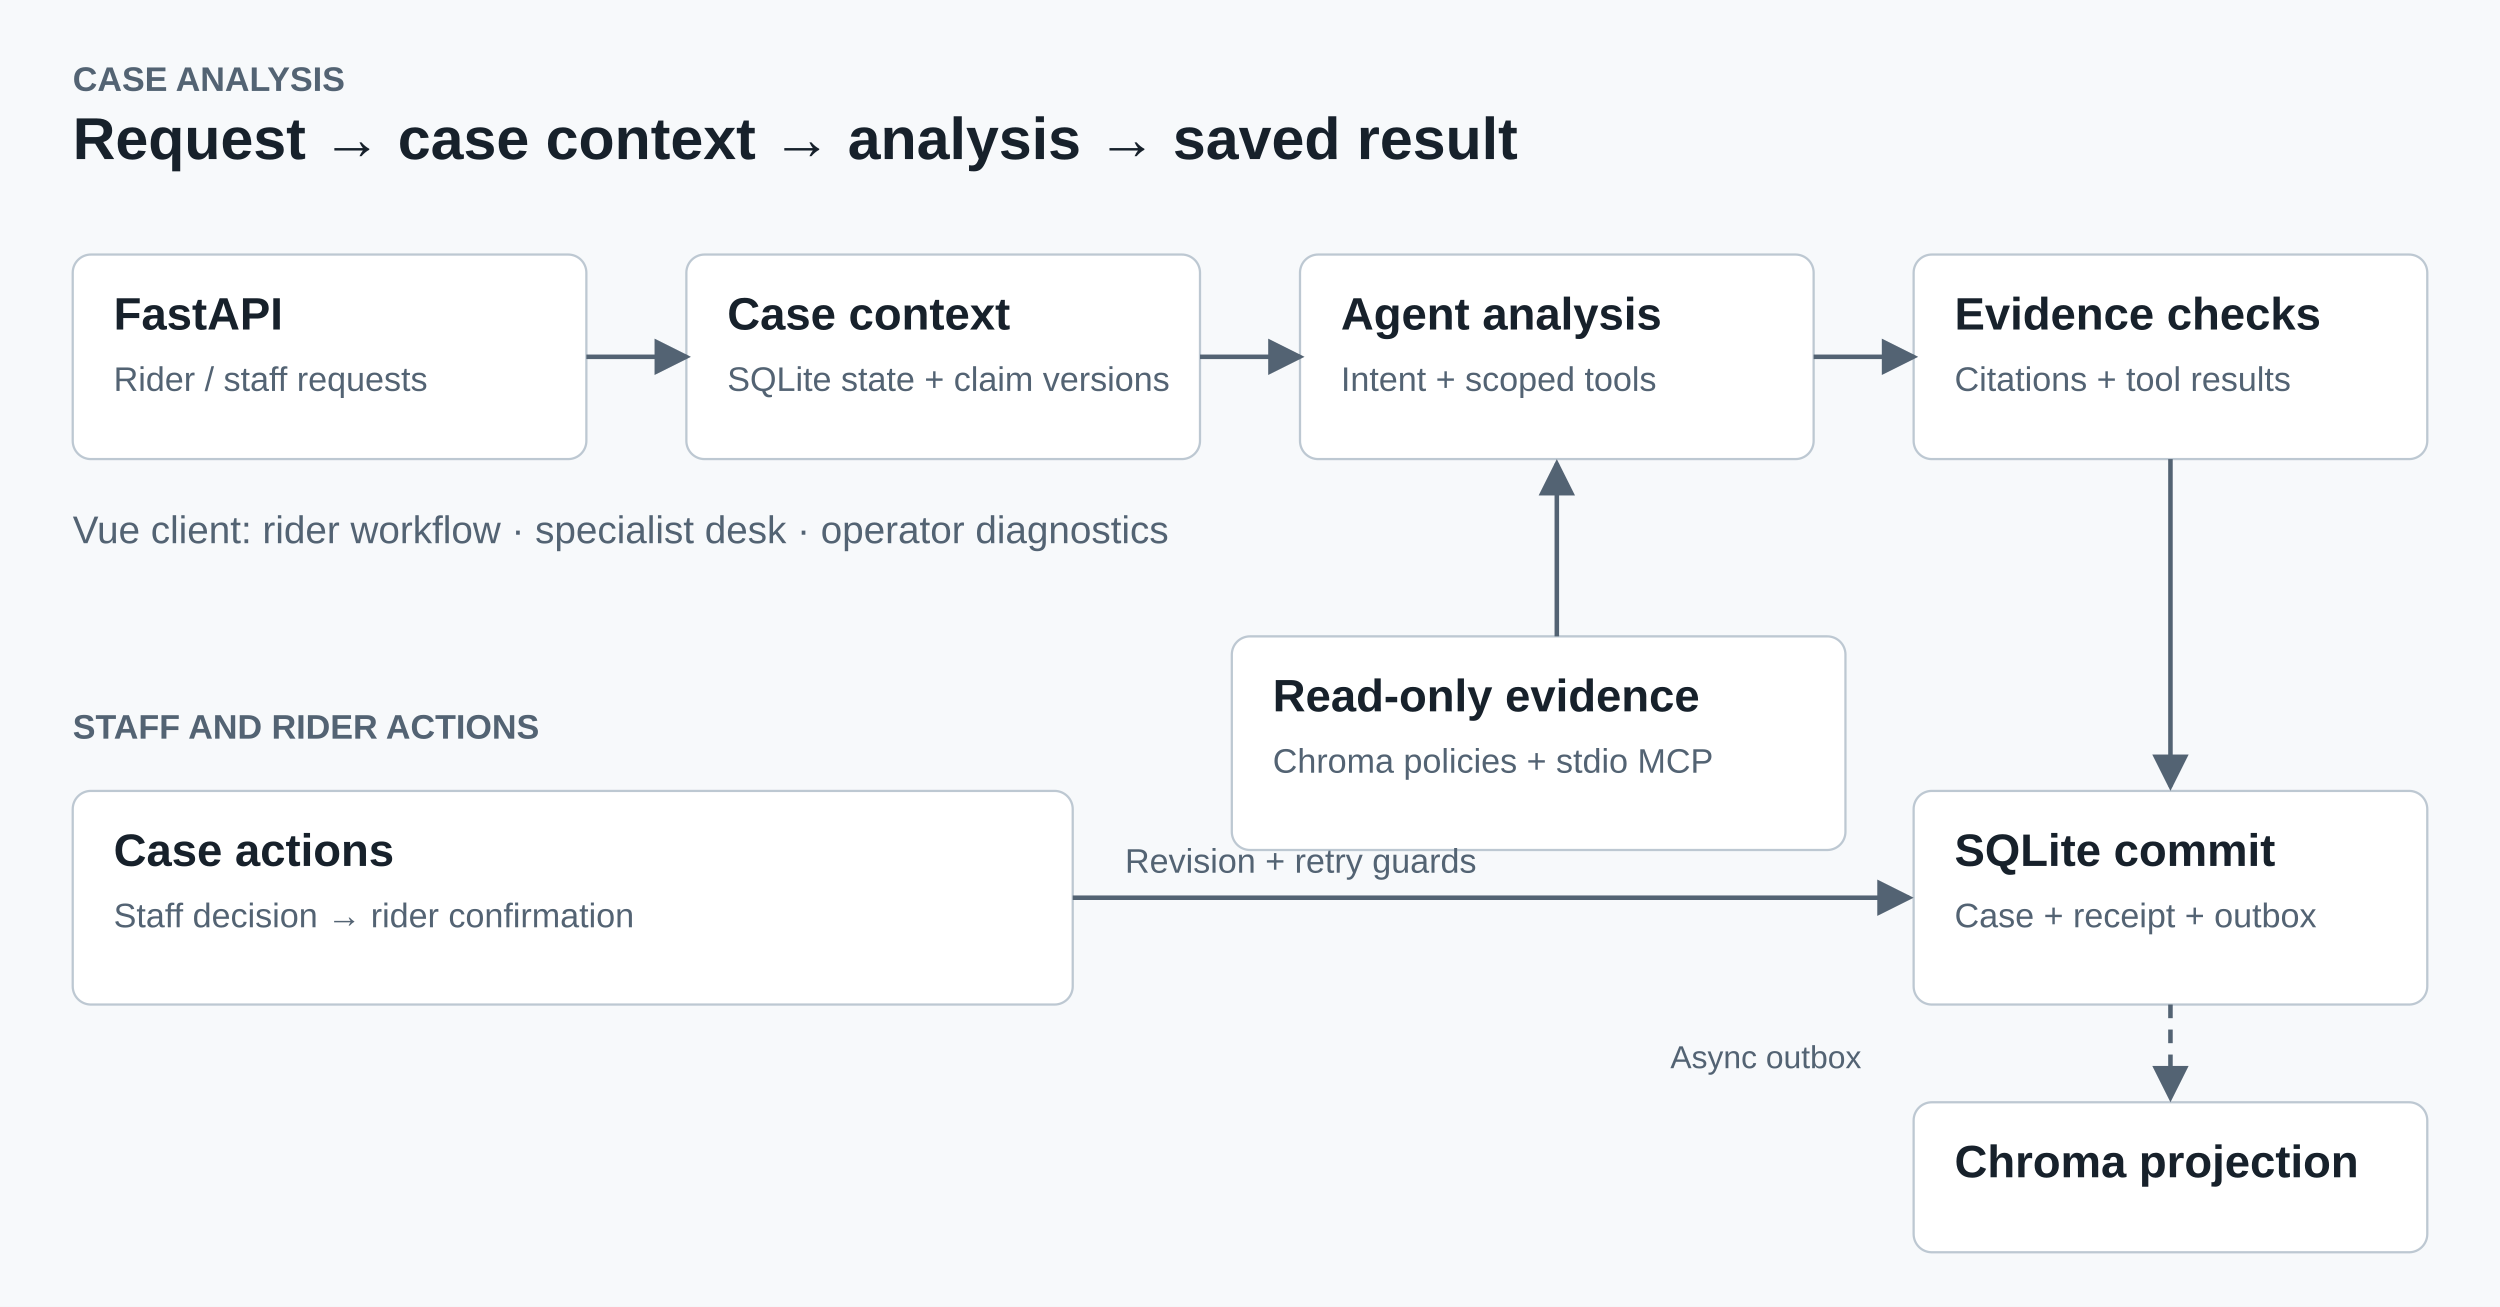
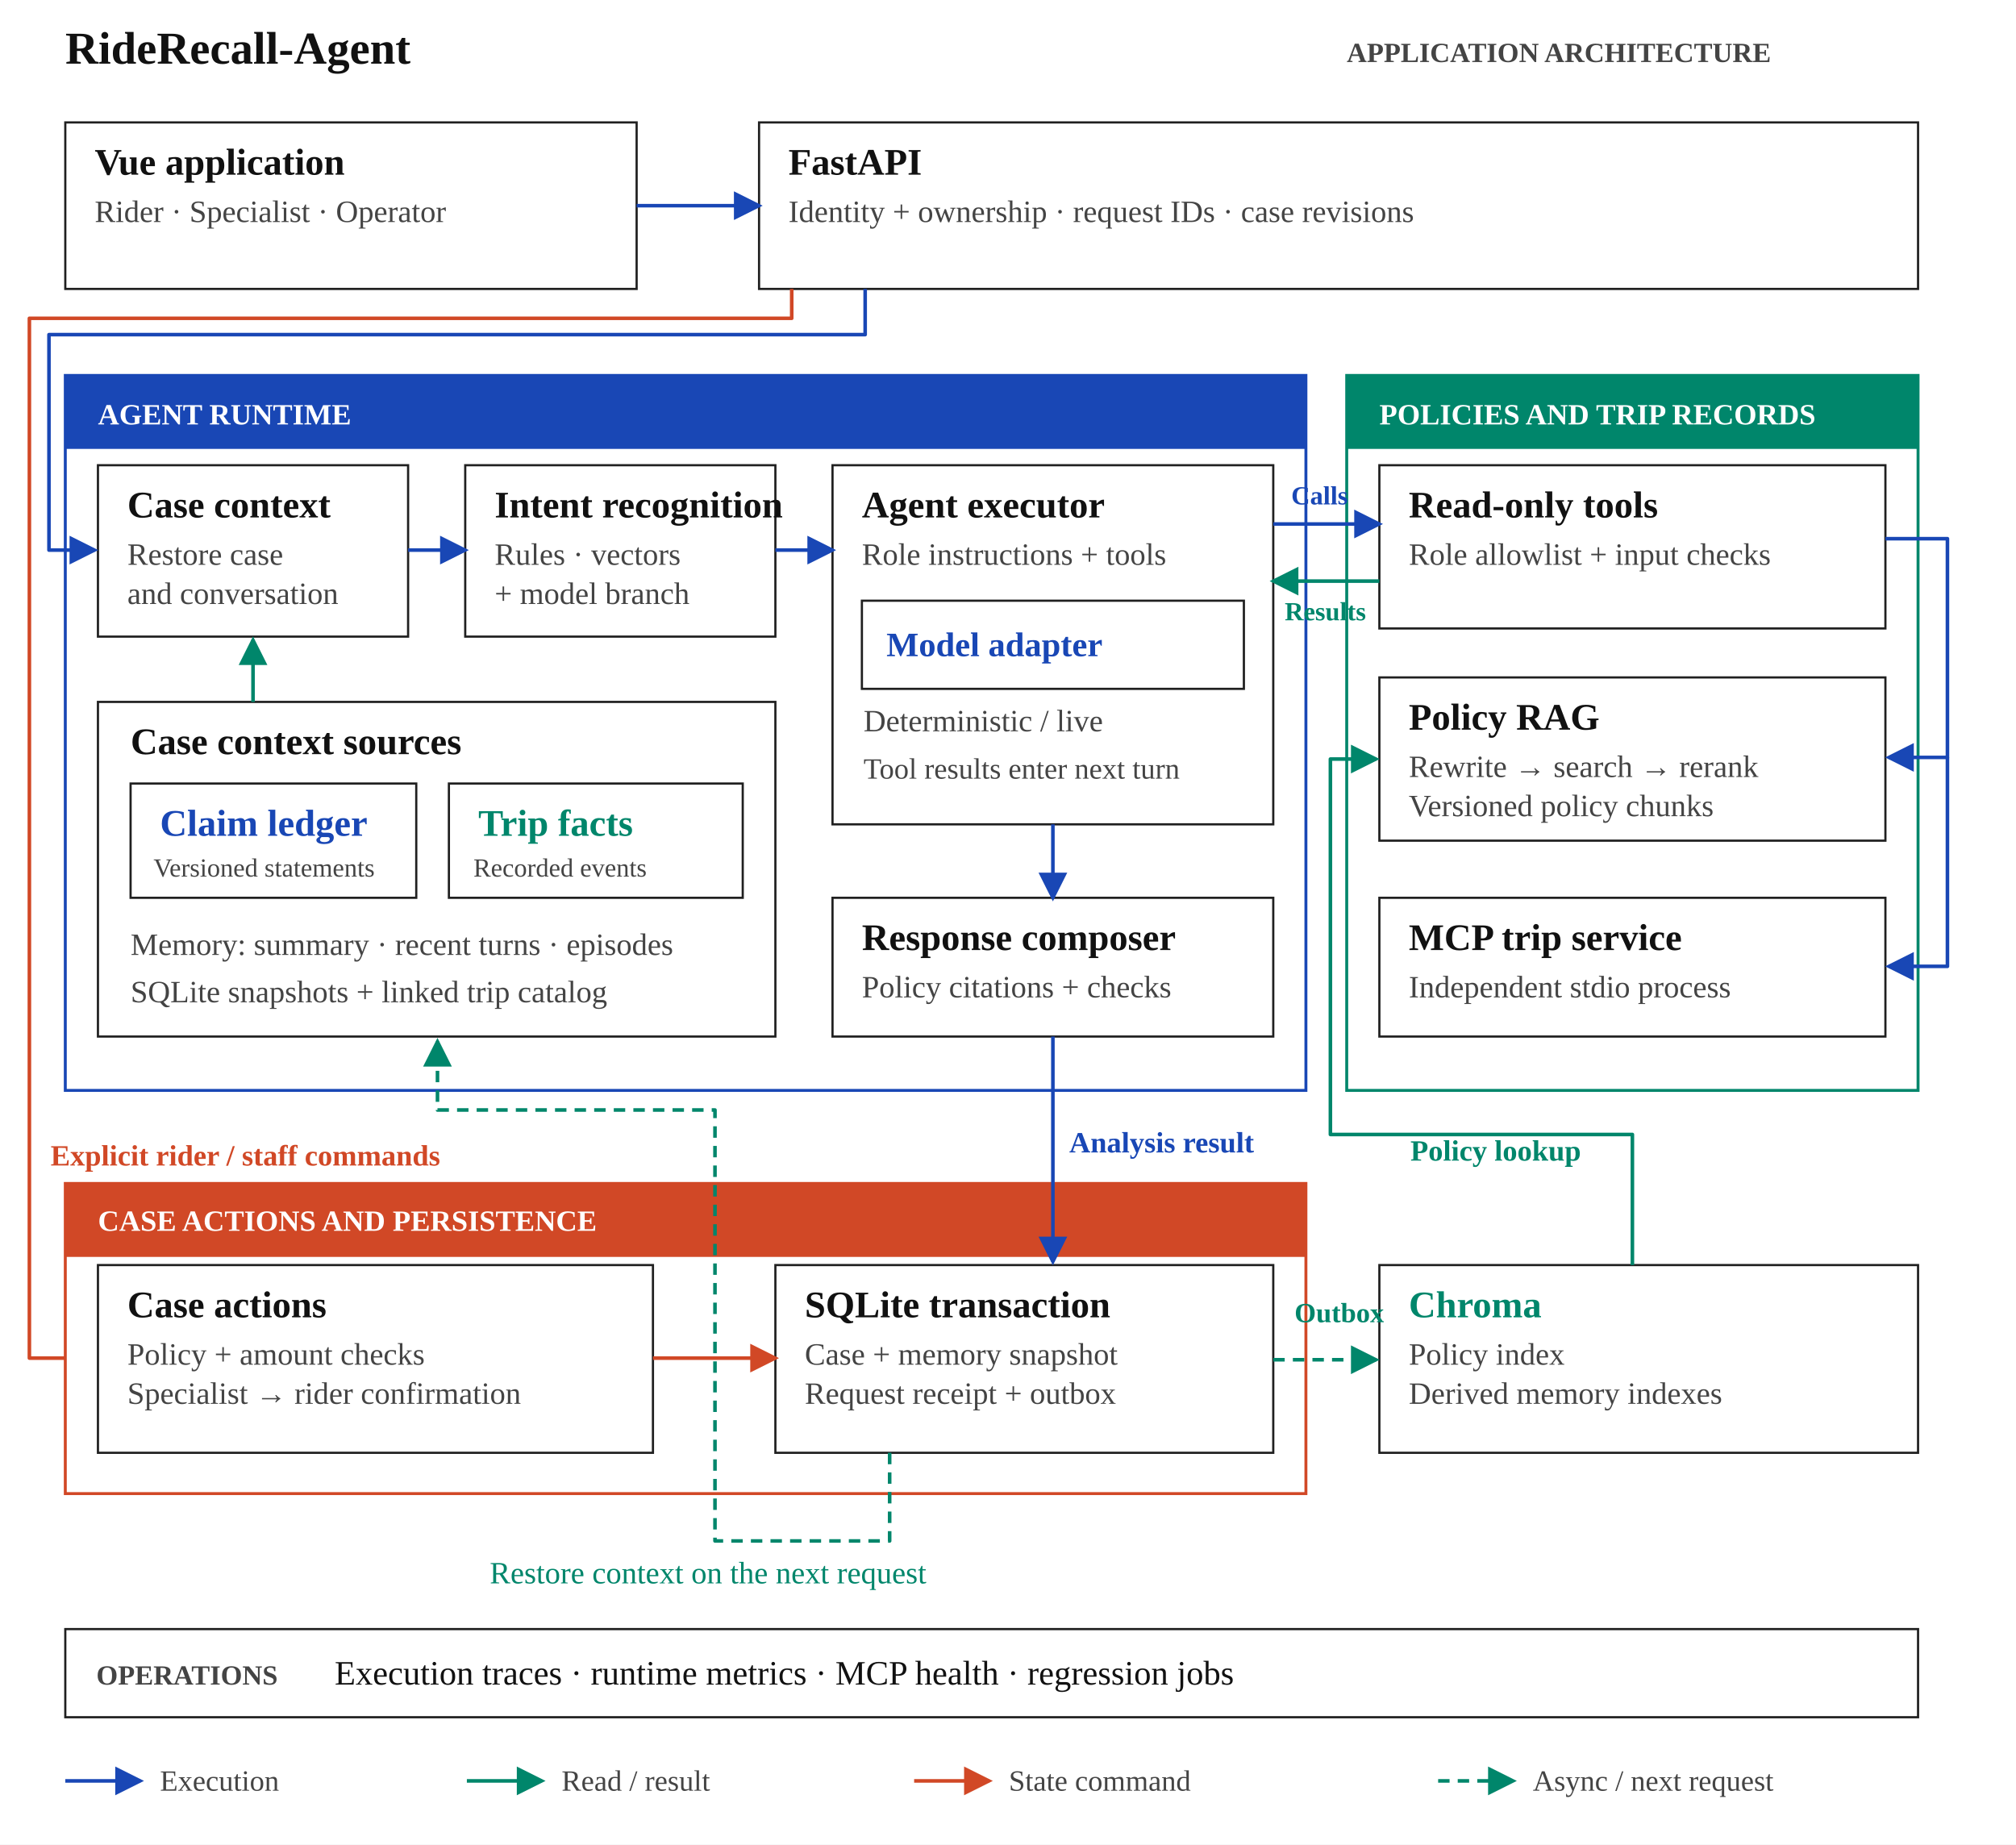
- <svg xmlns="http://www.w3.org/2000/svg" width="1100" height="575" viewBox="0 0 1100 575" role="img" aria-labelledby="title desc">
+ <svg xmlns="http://www.w3.org/2000/svg" width="1235" height="1130" viewBox="0 0 1235 1130" role="img" aria-labelledby="title desc">
  <defs>
-     <marker id="arrow" markerWidth="8" markerHeight="8" refX="7" refY="4" orient="auto">
-       <path d="M0 0 L8 4 L0 8" fill="#536373" />
+     <marker id="blue" markerWidth="8" markerHeight="8" refX="7" refY="4" orient="auto">
+       <path d="M0 0 L8 4 L0 8" fill="#1947b5" />
+     </marker>
+     <marker id="teal" markerWidth="8" markerHeight="8" refX="7" refY="4" orient="auto">
+       <path d="M0 0 L8 4 L0 8" fill="#00866b" />
+     </marker>
+     <marker id="amber" markerWidth="8" markerHeight="8" refX="7" refY="4" orient="auto">
+       <path d="M0 0 L8 4 L0 8" fill="#d14826" />
    </marker>
  </defs>
-   <rect width="1100" height="575" fill="#f7f9fb" />
-   <g font-family="Arial, Helvetica, sans-serif">
-     <text x="32" y="40" font-size="15" font-weight="700" fill="#536373" text-anchor="start">CASE ANALYSIS</text>
-     <text x="32" y="70" font-size="26" font-weight="600" fill="#17212b" text-anchor="start">Request → case context → analysis → saved result</text>
-     <rect x="32" y="112" width="226" height="90" rx="8" fill="white" stroke="#bdc8d2" />
-     <text x="50" y="145" font-size="20" font-weight="600" fill="#17212b" text-anchor="start">FastAPI</text>
-     <text x="50" y="172" font-size="15" font-weight="400" fill="#536373" text-anchor="start">Rider / staff requests</text>
-     <rect x="302" y="112" width="226" height="90" rx="8" fill="white" stroke="#bdc8d2" />
-     <text x="320" y="145" font-size="20" font-weight="600" fill="#17212b" text-anchor="start">Case context</text>
-     <text x="320" y="172" font-size="15" font-weight="400" fill="#536373" text-anchor="start">SQLite state + claim versions</text>
-     <rect x="572" y="112" width="226" height="90" rx="8" fill="white" stroke="#bdc8d2" />
-     <text x="590" y="145" font-size="20" font-weight="600" fill="#17212b" text-anchor="start">Agent analysis</text>
-     <text x="590" y="172" font-size="15" font-weight="400" fill="#536373" text-anchor="start">Intent + scoped tools</text>
-     <rect x="842" y="112" width="226" height="90" rx="8" fill="white" stroke="#bdc8d2" />
-     <text x="860" y="145" font-size="20" font-weight="600" fill="#17212b" text-anchor="start">Evidence checks</text>
-     <text x="860" y="172" font-size="15" font-weight="400" fill="#536373" text-anchor="start">Citations + tool results</text>
-     <path d="M258 157 H302" fill="none" stroke="#536373" stroke-width="2" marker-end="url(#arrow)" />
-     <path d="M528 157 H572" fill="none" stroke="#536373" stroke-width="2" marker-end="url(#arrow)" />
-     <path d="M798 157 H842" fill="none" stroke="#536373" stroke-width="2" marker-end="url(#arrow)" />
-     <text x="32" y="239" font-size="17" font-weight="400" fill="#536373" text-anchor="start">Vue client: rider workflow · specialist desk · operator diagnostics</text>
-     <rect x="542" y="280" width="270" height="94" rx="8" fill="white" stroke="#bdc8d2" />
-     <text x="560" y="313" font-size="20" font-weight="600" fill="#17212b" text-anchor="start">Read-only evidence</text>
-     <text x="560" y="340" font-size="15" font-weight="400" fill="#536373" text-anchor="start">Chroma policies + stdio MCP</text>
-     <path d="M685 280 V204" fill="none" stroke="#536373" stroke-width="2" marker-end="url(#arrow)" />
-     <text x="32" y="325" font-size="15" font-weight="700" fill="#536373" text-anchor="start">STAFF AND RIDER ACTIONS</text>
-     <rect x="32" y="348" width="440" height="94" rx="8" fill="white" stroke="#bdc8d2" />
-     <text x="50" y="381" font-size="20" font-weight="600" fill="#17212b" text-anchor="start">Case actions</text>
-     <text x="50" y="408" font-size="15" font-weight="400" fill="#536373" text-anchor="start">Staff decision → rider confirmation</text>
-     <rect x="842" y="348" width="226" height="94" rx="8" fill="white" stroke="#bdc8d2" />
-     <text x="860" y="381" font-size="20" font-weight="600" fill="#17212b" text-anchor="start">SQLite commit</text>
-     <text x="860" y="408" font-size="15" font-weight="400" fill="#536373" text-anchor="start">Case + receipt + outbox</text>
-     <path d="M955 202 V346" fill="none" stroke="#536373" stroke-width="2" marker-end="url(#arrow)" />
-     <path d="M472 395 H840" fill="none" stroke="#536373" stroke-width="2" marker-end="url(#arrow)" />
-     <text x="495" y="384" font-size="15" font-weight="400" fill="#536373" text-anchor="start">Revision + retry guards</text>
-     <rect x="842" y="485" width="226" height="66" rx="8" fill="white" stroke="#bdc8d2" />
-     <text x="860" y="518" font-size="20" font-weight="600" fill="#17212b" text-anchor="start">Chroma projection</text>
-     <text x="860" y="545" font-size="15" font-weight="400" fill="#536373" text-anchor="start" />
-     <path d="M955 442 V483" fill="none" stroke="#536373" stroke-width="2" marker-end="url(#arrow)" stroke-dasharray="6 5" />
-     <text x="819" y="470" font-size="14" font-weight="400" fill="#536373" text-anchor="end">Async outbox</text>
+   <rect width="1235" height="1130" fill="#ffffff" rx="0" />
+   <g font-family="'Times New Roman', Times, serif">
+     <text x="40" y="39" font-size="28" font-weight="700" fill="#111111">RideRecall-Agent</text>
+     <text x="825" y="38" font-size="17" font-weight="600" fill="#444444">APPLICATION ARCHITECTURE</text>
+     <rect x="40" y="75" width="350" height="102" rx="0" fill="#ffffff" stroke="#202020" stroke-width="1.35" />
+     <text x="58" y="107" font-size="23" font-weight="600" fill="#111111">Vue application</text>
+     <text x="58" y="136" font-size="19" font-weight="400" fill="#444444">Rider · Specialist · Operator</text>
+     <rect x="465" y="75" width="710" height="102" rx="0" fill="#ffffff" stroke="#202020" stroke-width="1.35" />
+     <text x="483" y="107" font-size="23" font-weight="600" fill="#111111">FastAPI</text>
+     <text x="483" y="136" font-size="19" font-weight="400" fill="#444444">Identity + ownership · request IDs · case revisions</text>
+     <path d="M390 126 H465" fill="none" stroke="#1947b5" stroke-width="2.2" stroke-linejoin="round" marker-end="url(#blue)" />
+     <rect x="40" y="230" width="760" height="438" rx="0" fill="#ffffff" stroke="#1947b5" stroke-width="1.8" />
+     <rect x="40" y="230" width="760" height="45" fill="#1947b5" />
+     <text x="60" y="260" font-size="18" font-weight="700" fill="#ffffff">AGENT RUNTIME</text>
+     <rect x="825" y="230" width="350" height="438" rx="0" fill="#ffffff" stroke="#00866b" stroke-width="1.8" />
+     <rect x="825" y="230" width="350" height="45" fill="#00866b" />
+     <text x="845" y="260" font-size="18" font-weight="700" fill="#ffffff">POLICIES AND TRIP RECORDS</text>
+     <rect x="60" y="285" width="190" height="105" rx="0" fill="#ffffff" stroke="#202020" stroke-width="1.35" />
+     <text x="78" y="317" font-size="23" font-weight="600" fill="#111111">Case context</text>
+     <text x="78" y="346" font-size="19" font-weight="400" fill="#444444">Restore case</text>
+     <text x="78" y="370" font-size="19" font-weight="400" fill="#444444">and conversation</text>
+     <rect x="285" y="285" width="190" height="105" rx="0" fill="#ffffff" stroke="#202020" stroke-width="1.35" />
+     <text x="303" y="317" font-size="23" font-weight="600" fill="#111111">Intent recognition</text>
+     <text x="303" y="346" font-size="19" font-weight="400" fill="#444444">Rules · vectors</text>
+     <text x="303" y="370" font-size="19" font-weight="400" fill="#444444">+ model branch</text>
+     <rect x="510" y="285" width="270" height="220" rx="0" fill="#ffffff" stroke="#202020" stroke-width="1.35" />
+     <text x="528" y="317" font-size="23" font-weight="600" fill="#111111">Agent executor</text>
+     <text x="528" y="346" font-size="19" font-weight="400" fill="#444444">Role instructions + tools</text>
+     <rect x="528" y="368" width="234" height="54" rx="0" fill="#ffffff" stroke="#202020" stroke-width="1.35" />
+     <text x="543" y="402" font-size="21" font-weight="600" fill="#1947b5">Model adapter</text>
+     <text x="529" y="448" font-size="19" font-weight="400" fill="#444444">Deterministic / live</text>
+     <text x="529" y="477" font-size="18" font-weight="400" fill="#444444">Tool results enter next turn</text>
+     <path d="M250 337 H285" fill="none" stroke="#1947b5" stroke-width="2.2" stroke-linejoin="round" marker-end="url(#blue)" />
+     <path d="M475 337 H510" fill="none" stroke="#1947b5" stroke-width="2.2" stroke-linejoin="round" marker-end="url(#blue)" />
+     <path d="M530 177 V205 H30 V337 H58" fill="none" stroke="#1947b5" stroke-width="2.2" stroke-linejoin="round" marker-end="url(#blue)" />
+     <path d="M485 177 V195 H18 V832 H60" fill="none" stroke="#d14826" stroke-width="2.2" stroke-linejoin="round" marker-end="url(#amber)" />
+     <text x="31" y="714" font-size="18" font-weight="600" fill="#d14826">Explicit rider / staff commands</text>
+     <rect x="60" y="430" width="415" height="205" rx="0" fill="#ffffff" stroke="#202020" stroke-width="1.35" />
+     <text x="80" y="462" font-size="23" font-weight="600" fill="#111111">Case context sources</text>
+     <rect x="80" y="480" width="175" height="70" rx="0" fill="#ffffff" stroke="#202020" stroke-width="1.35" />
+     <text x="98" y="512" font-size="23" font-weight="600" fill="#1947b5">Claim ledger</text>
+     <text x="94" y="537" font-size="16" font-weight="400" fill="#444444">Versioned statements</text>
+     <rect x="275" y="480" width="180" height="70" rx="0" fill="#ffffff" stroke="#202020" stroke-width="1.35" />
+     <text x="293" y="512" font-size="23" font-weight="600" fill="#00866b">Trip facts</text>
+     <text x="290" y="537" font-size="16" font-weight="400" fill="#444444">Recorded events</text>
+     <text x="80" y="585" font-size="19" font-weight="400" fill="#444444">Memory: summary · recent turns · episodes</text>
+     <text x="80" y="614" font-size="19" font-weight="400" fill="#444444">SQLite snapshots + linked trip catalog</text>
+     <path d="M155 430 V392" fill="none" stroke="#00866b" stroke-width="2.2" stroke-linejoin="round" marker-end="url(#teal)" />
+     <rect x="510" y="550" width="270" height="85" rx="0" fill="#ffffff" stroke="#202020" stroke-width="1.35" />
+     <text x="528" y="582" font-size="23" font-weight="600" fill="#111111">Response composer</text>
+     <text x="528" y="611" font-size="19" font-weight="400" fill="#444444">Policy citations + checks</text>
+     <path d="M645 505 V550" fill="none" stroke="#1947b5" stroke-width="2.2" stroke-linejoin="round" marker-end="url(#blue)" />
+     <rect x="845" y="285" width="310" height="100" rx="0" fill="#ffffff" stroke="#202020" stroke-width="1.35" />
+     <text x="863" y="317" font-size="23" font-weight="600" fill="#111111">Read-only tools</text>
+     <text x="863" y="346" font-size="19" font-weight="400" fill="#444444">Role allowlist + input checks</text>
+     <path d="M780 321 H845" fill="none" stroke="#1947b5" stroke-width="2.2" stroke-linejoin="round" marker-end="url(#blue)" />
+     <text x="791" y="309" font-size="16" font-weight="600" fill="#1947b5">Calls</text>
+     <path d="M845 356 H780" fill="none" stroke="#00866b" stroke-width="2.2" stroke-linejoin="round" marker-end="url(#teal)" />
+     <text x="787" y="380" font-size="16" font-weight="600" fill="#00866b">Results</text>
+     <rect x="845" y="415" width="310" height="100" rx="0" fill="#ffffff" stroke="#202020" stroke-width="1.35" />
+     <text x="863" y="447" font-size="23" font-weight="600" fill="#111111">Policy RAG</text>
+     <text x="863" y="476" font-size="19" font-weight="400" fill="#444444">Rewrite → search → rerank</text>
+     <text x="863" y="500" font-size="19" font-weight="400" fill="#444444">Versioned policy chunks</text>
+     <rect x="845" y="550" width="310" height="85" rx="0" fill="#ffffff" stroke="#202020" stroke-width="1.35" />
+     <text x="863" y="582" font-size="23" font-weight="600" fill="#111111">MCP trip service</text>
+     <text x="863" y="611" font-size="19" font-weight="400" fill="#444444">Independent stdio process</text>
+     <path d="M1155 330 H1193 V464 H1157" fill="none" stroke="#1947b5" stroke-width="2.2" stroke-linejoin="round" marker-end="url(#blue)" />
+     <path d="M1193 464 V592 H1157" fill="none" stroke="#1947b5" stroke-width="2.2" stroke-linejoin="round" marker-end="url(#blue)" />
+     <rect x="40" y="725" width="760" height="190" rx="0" fill="#ffffff" stroke="#d14826" stroke-width="1.8" />
+     <rect x="40" y="725" width="760" height="45" fill="#d14826" />
+     <text x="60" y="754" font-size="18" font-weight="700" fill="#ffffff">CASE ACTIONS AND PERSISTENCE</text>
+     <rect x="60" y="775" width="340" height="115" rx="0" fill="#ffffff" stroke="#202020" stroke-width="1.35" />
+     <text x="78" y="807" font-size="23" font-weight="600" fill="#111111">Case actions</text>
+     <text x="78" y="836" font-size="19" font-weight="400" fill="#444444">Policy + amount checks</text>
+     <text x="78" y="860" font-size="19" font-weight="400" fill="#444444">Specialist → rider confirmation</text>
+     <rect x="475" y="775" width="305" height="115" rx="0" fill="#ffffff" stroke="#202020" stroke-width="1.35" />
+     <text x="493" y="807" font-size="23" font-weight="600" fill="#111111">SQLite transaction</text>
+     <text x="493" y="836" font-size="19" font-weight="400" fill="#444444">Case + memory snapshot</text>
+     <text x="493" y="860" font-size="19" font-weight="400" fill="#444444">Request receipt + outbox</text>
+     <path d="M400 832 H475" fill="none" stroke="#d14826" stroke-width="2.2" stroke-linejoin="round" marker-end="url(#amber)" />
+     <path d="M645 635 V773" fill="none" stroke="#1947b5" stroke-width="2.2" stroke-linejoin="round" marker-end="url(#blue)" />
+     <text x="655" y="706" font-size="18" font-weight="600" fill="#1947b5">Analysis result</text>
+     <rect x="845" y="775" width="330" height="115" rx="0" fill="#ffffff" stroke="#202020" stroke-width="1.35" />
+     <text x="863" y="807" font-size="23" font-weight="600" fill="#00866b">Chroma</text>
+     <text x="863" y="836" font-size="19" font-weight="400" fill="#444444">Policy index</text>
+     <text x="863" y="860" font-size="19" font-weight="400" fill="#444444">Derived memory indexes</text>
+     <path d="M780 833 H843" fill="none" stroke="#00866b" stroke-width="2.2" stroke-linejoin="round" marker-end="url(#teal)" stroke-dasharray="7 5" />
+     <text x="793" y="810" font-size="17" font-weight="600" fill="#00866b">Outbox</text>
+     <path d="M1000 775 V695 H815 V465 H843" fill="none" stroke="#00866b" stroke-width="2.2" stroke-linejoin="round" marker-end="url(#teal)" />
+     <text x="864" y="711" font-size="18" font-weight="600" fill="#00866b">Policy lookup</text>
+     <path d="M545 890 V944 H438 V680 H268 V638" fill="none" stroke="#00866b" stroke-width="2.2" stroke-linejoin="round" marker-end="url(#teal)" stroke-dasharray="7 5" />
+     <text x="300" y="970" font-size="19" font-weight="400" fill="#00866b">Restore context on the next request</text>
+     <rect x="40" y="998" width="1135" height="54" rx="0" fill="#ffffff" stroke="#202020" stroke-width="1.35" />
+     <text x="59" y="1032" font-size="17" font-weight="700" fill="#444444">OPERATIONS</text>
+     <text x="205" y="1032" font-size="21" font-weight="400" fill="#111111">Execution traces · runtime metrics · MCP health · regression jobs</text>
+     <path d="M40 1091 H86" fill="none" stroke="#1947b5" stroke-width="2.2" stroke-linejoin="round" marker-end="url(#blue)" />
+     <text x="98" y="1097" font-size="18" font-weight="400" fill="#444444">Execution</text>
+     <path d="M286 1091 H332" fill="none" stroke="#00866b" stroke-width="2.2" stroke-linejoin="round" marker-end="url(#teal)" />
+     <text x="344" y="1097" font-size="18" font-weight="400" fill="#444444">Read / result</text>
+     <path d="M560 1091 H606" fill="none" stroke="#d14826" stroke-width="2.2" stroke-linejoin="round" marker-end="url(#amber)" />
+     <text x="618" y="1097" font-size="18" font-weight="400" fill="#444444">State command</text>
+     <path d="M881 1091 H927" fill="none" stroke="#00866b" stroke-width="2.2" stroke-linejoin="round" marker-end="url(#teal)" stroke-dasharray="7 5" />
+     <text x="939" y="1097" font-size="18" font-weight="400" fill="#444444">Async / next request</text>
  </g>
</svg>
